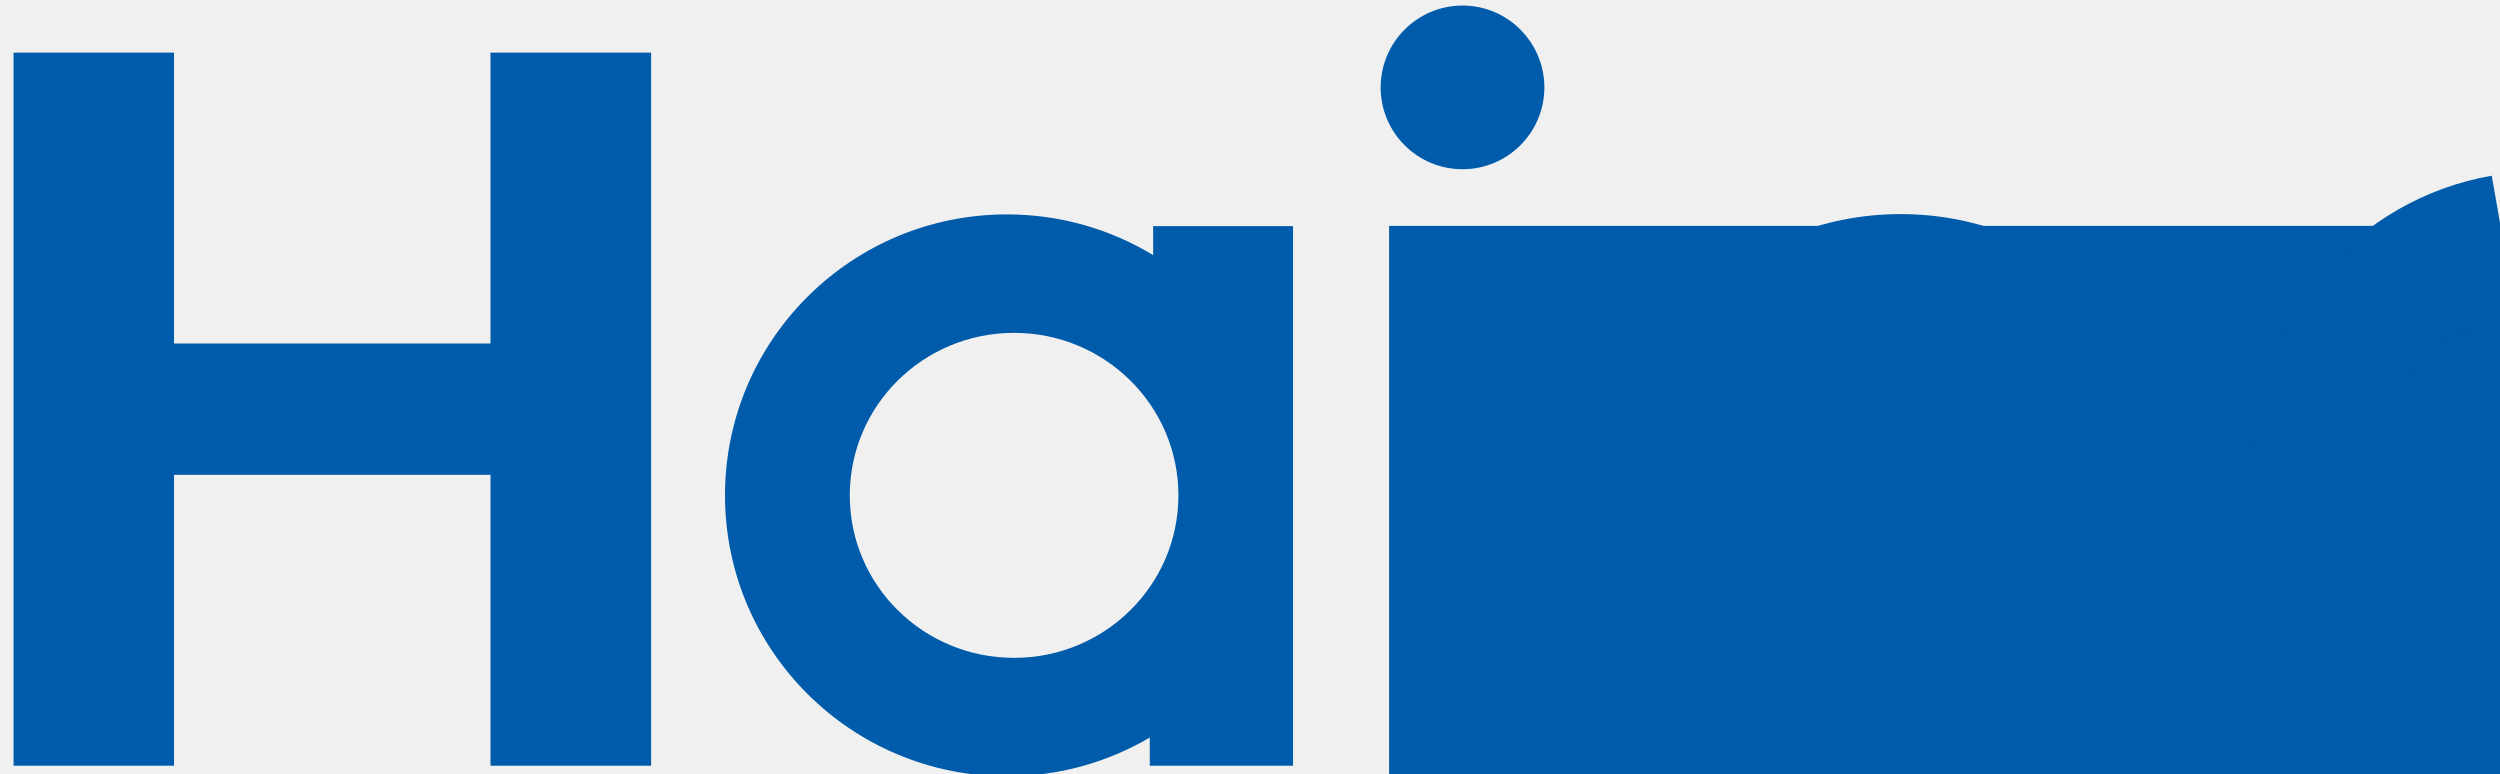
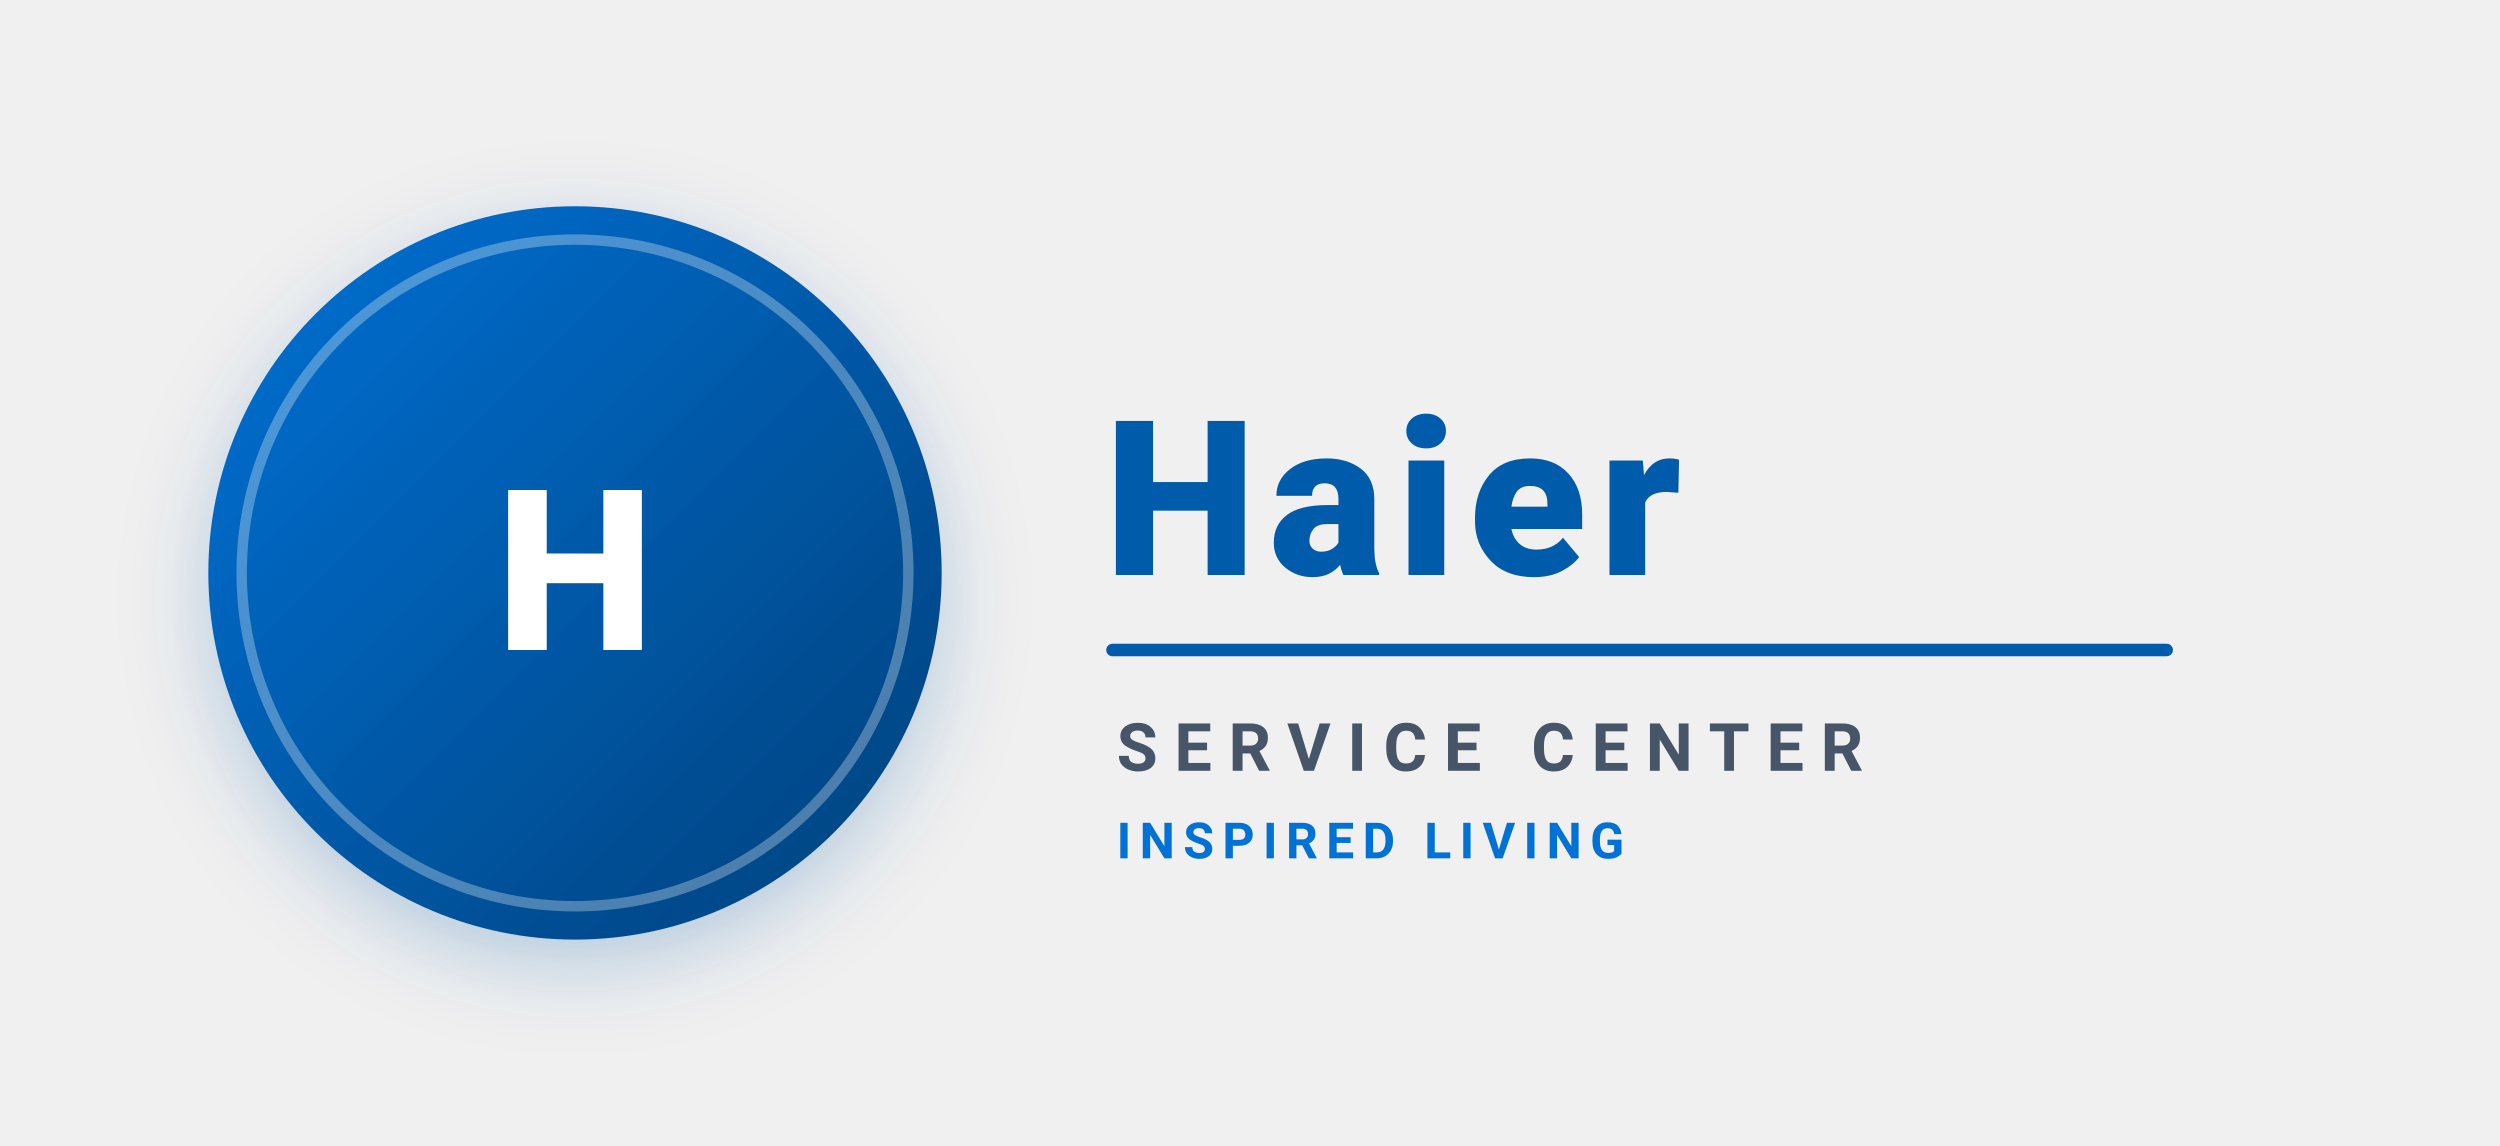
- <svg xmlns="http://www.w3.org/2000/svg" version="1.1" id="Layer_1" x="0px" y="0px" width="792" height="245" viewBox="20 5 792 245" enable-background="new 0 0 824 256" xml:space="preserve">
-   <g>
-     <g>
-       <path fill="#005BAA" d="M712.652,171.532c0.348-3.178,0.552-6.388,0.552-9.638c0-49.205-40.776-89.07-91.083-89.07    c-50.293,0-91.063,39.865-91.063,89.07c0,49.189,40.771,89.039,91.063,89.039c38.259,0,70.963-23.021,84.481-55.729l-39.257-6.878    c-8.696,15.914-25.151,26.634-43.96,26.634c-24.967,0-45.642-18.778-49.801-43.429H712.652z M623.386,109.79    c21.319,0,39.528,13.729,46.96,33.163h-93.977C583.781,123.52,602.03,109.79,623.386,109.79z" />
-       <rect x="460.066" y="76.555" fill="#005BAA" width="792" height="245" />
-       <path fill="#005BAA" d="M483.339,6.758c-14.358,0-25.95,11.655-25.95,25.953c0,14.276,11.592,25.9,25.95,25.9    c14.3,0,25.917-11.624,25.917-25.9C509.256,18.413,497.639,6.758,483.339,6.758" />
-       <polygon fill="#005BAA" points="175.389,21.671 175.389,113.822 75.133,113.822 75.133,21.671 24.291,21.671 24.291,247.582     75.133,247.582 75.133,155.427 175.389,155.427 175.389,247.582 226.273,247.582 226.273,21.671   " />
-       <path fill="#005BAA" d="M385.318,76.634v9.185c-13.519-8.191-29.361-12.896-46.336-12.896c-49.308,0-89.3,39.84-89.3,89.006    c0,49.156,39.992,89.006,89.3,89.006c16.534,0,31.981-4.491,45.262-12.27v8.918h45.384V76.634H385.318z M341.25,213.408    c-28.777,0-52.04-23.027-52.04-51.459c0-28.456,23.262-51.5,52.04-51.5c28.77,0,52.071,23.044,52.071,51.5    C393.32,190.381,370.019,213.408,341.25,213.408z" />
-       <path fill="#005BAA" d="M809.376,60.657c-42.832,7.472-75.396,44.736-75.896,89.679v97.398h44.535l0.023-99.229    c0-22.716,17.053-41.463,39.032-44.153L809.376,60.657z" />
-     </g>
-   </g>
+ <svg xmlns="http://www.w3.org/2000/svg" width="600" height="275" viewBox="0 0 600 275">
+   <defs>
+     <linearGradient id="haierGrad" x1="0%" y1="0%" x2="100%" y2="100%">
+       <stop offset="0%" stop-color="#0072D6" />
+       <stop offset="100%" stop-color="#00407A" />
+     </linearGradient>
+     <filter id="haierShadow" x="-20%" y="-20%" width="140%" height="140%">
+       <feDropShadow dx="0" dy="6" stdDeviation="10" flood-color="#005BAA" flood-opacity="0.25" />
+     </filter>
+   </defs>
+   <circle cx="138" cy="137.5" r="88" fill="url(#haierGrad)" filter="url(#haierShadow)" />
+   <circle cx="138" cy="137.5" r="80" fill="none" stroke="rgba(255,255,255,0.3)" stroke-width="2.5" />
+   <text x="138" y="156" font-family="'Segoe UI', Roboto, Helvetica, Arial, sans-serif" font-weight="900" font-size="54" fill="#ffffff" text-anchor="middle" letter-spacing="1">H</text>
+   <text x="265" y="138" font-family="'Segoe UI', Roboto, Helvetica, Arial, sans-serif" font-weight="900" font-size="52" fill="#005BAA" letter-spacing="3">Haier</text>
+   <line x1="267" y1="156" x2="520" y2="156" stroke="#005BAA" stroke-width="3" stroke-linecap="round" />
+   <text x="268" y="185" font-family="'Segoe UI', Roboto, Helvetica, Arial, sans-serif" font-weight="700" font-size="16" fill="#475569" letter-spacing="4">SERVICE CENTER</text>
+   <text x="268" y="206" font-family="'Segoe UI', Roboto, Helvetica, Arial, sans-serif" font-weight="600" font-size="12" fill="#0072D6" letter-spacing="2">INSPIRED LIVING</text>
</svg>
